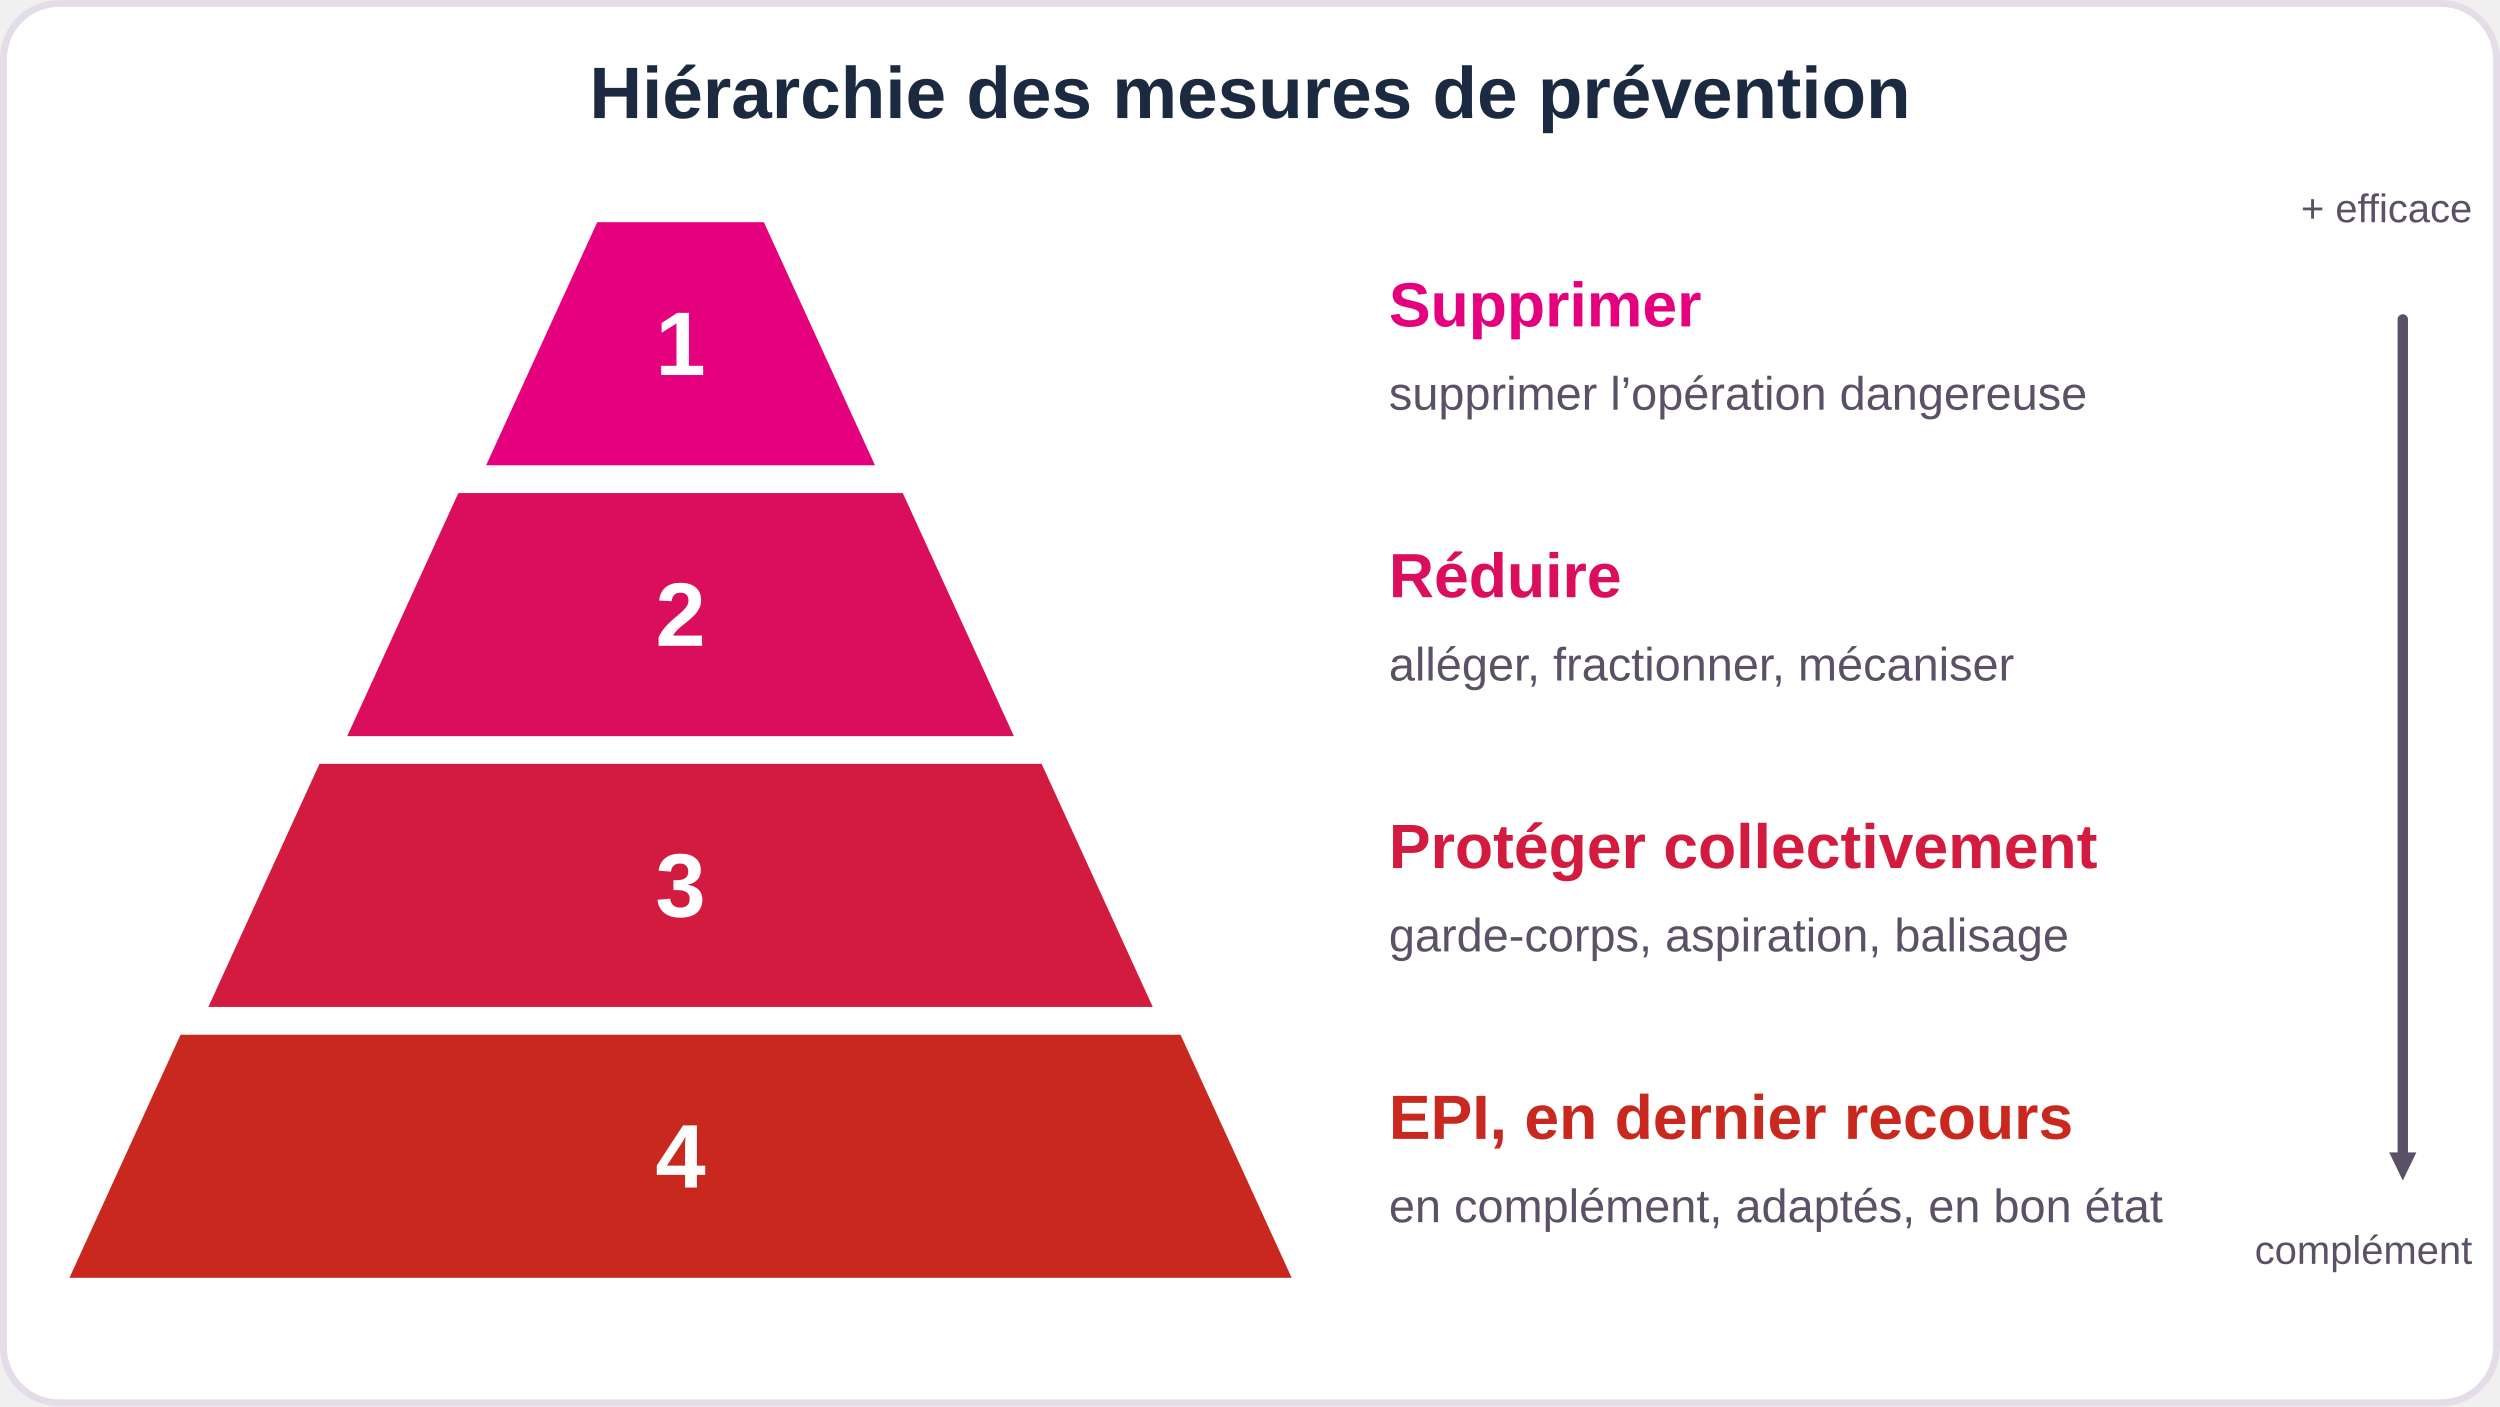
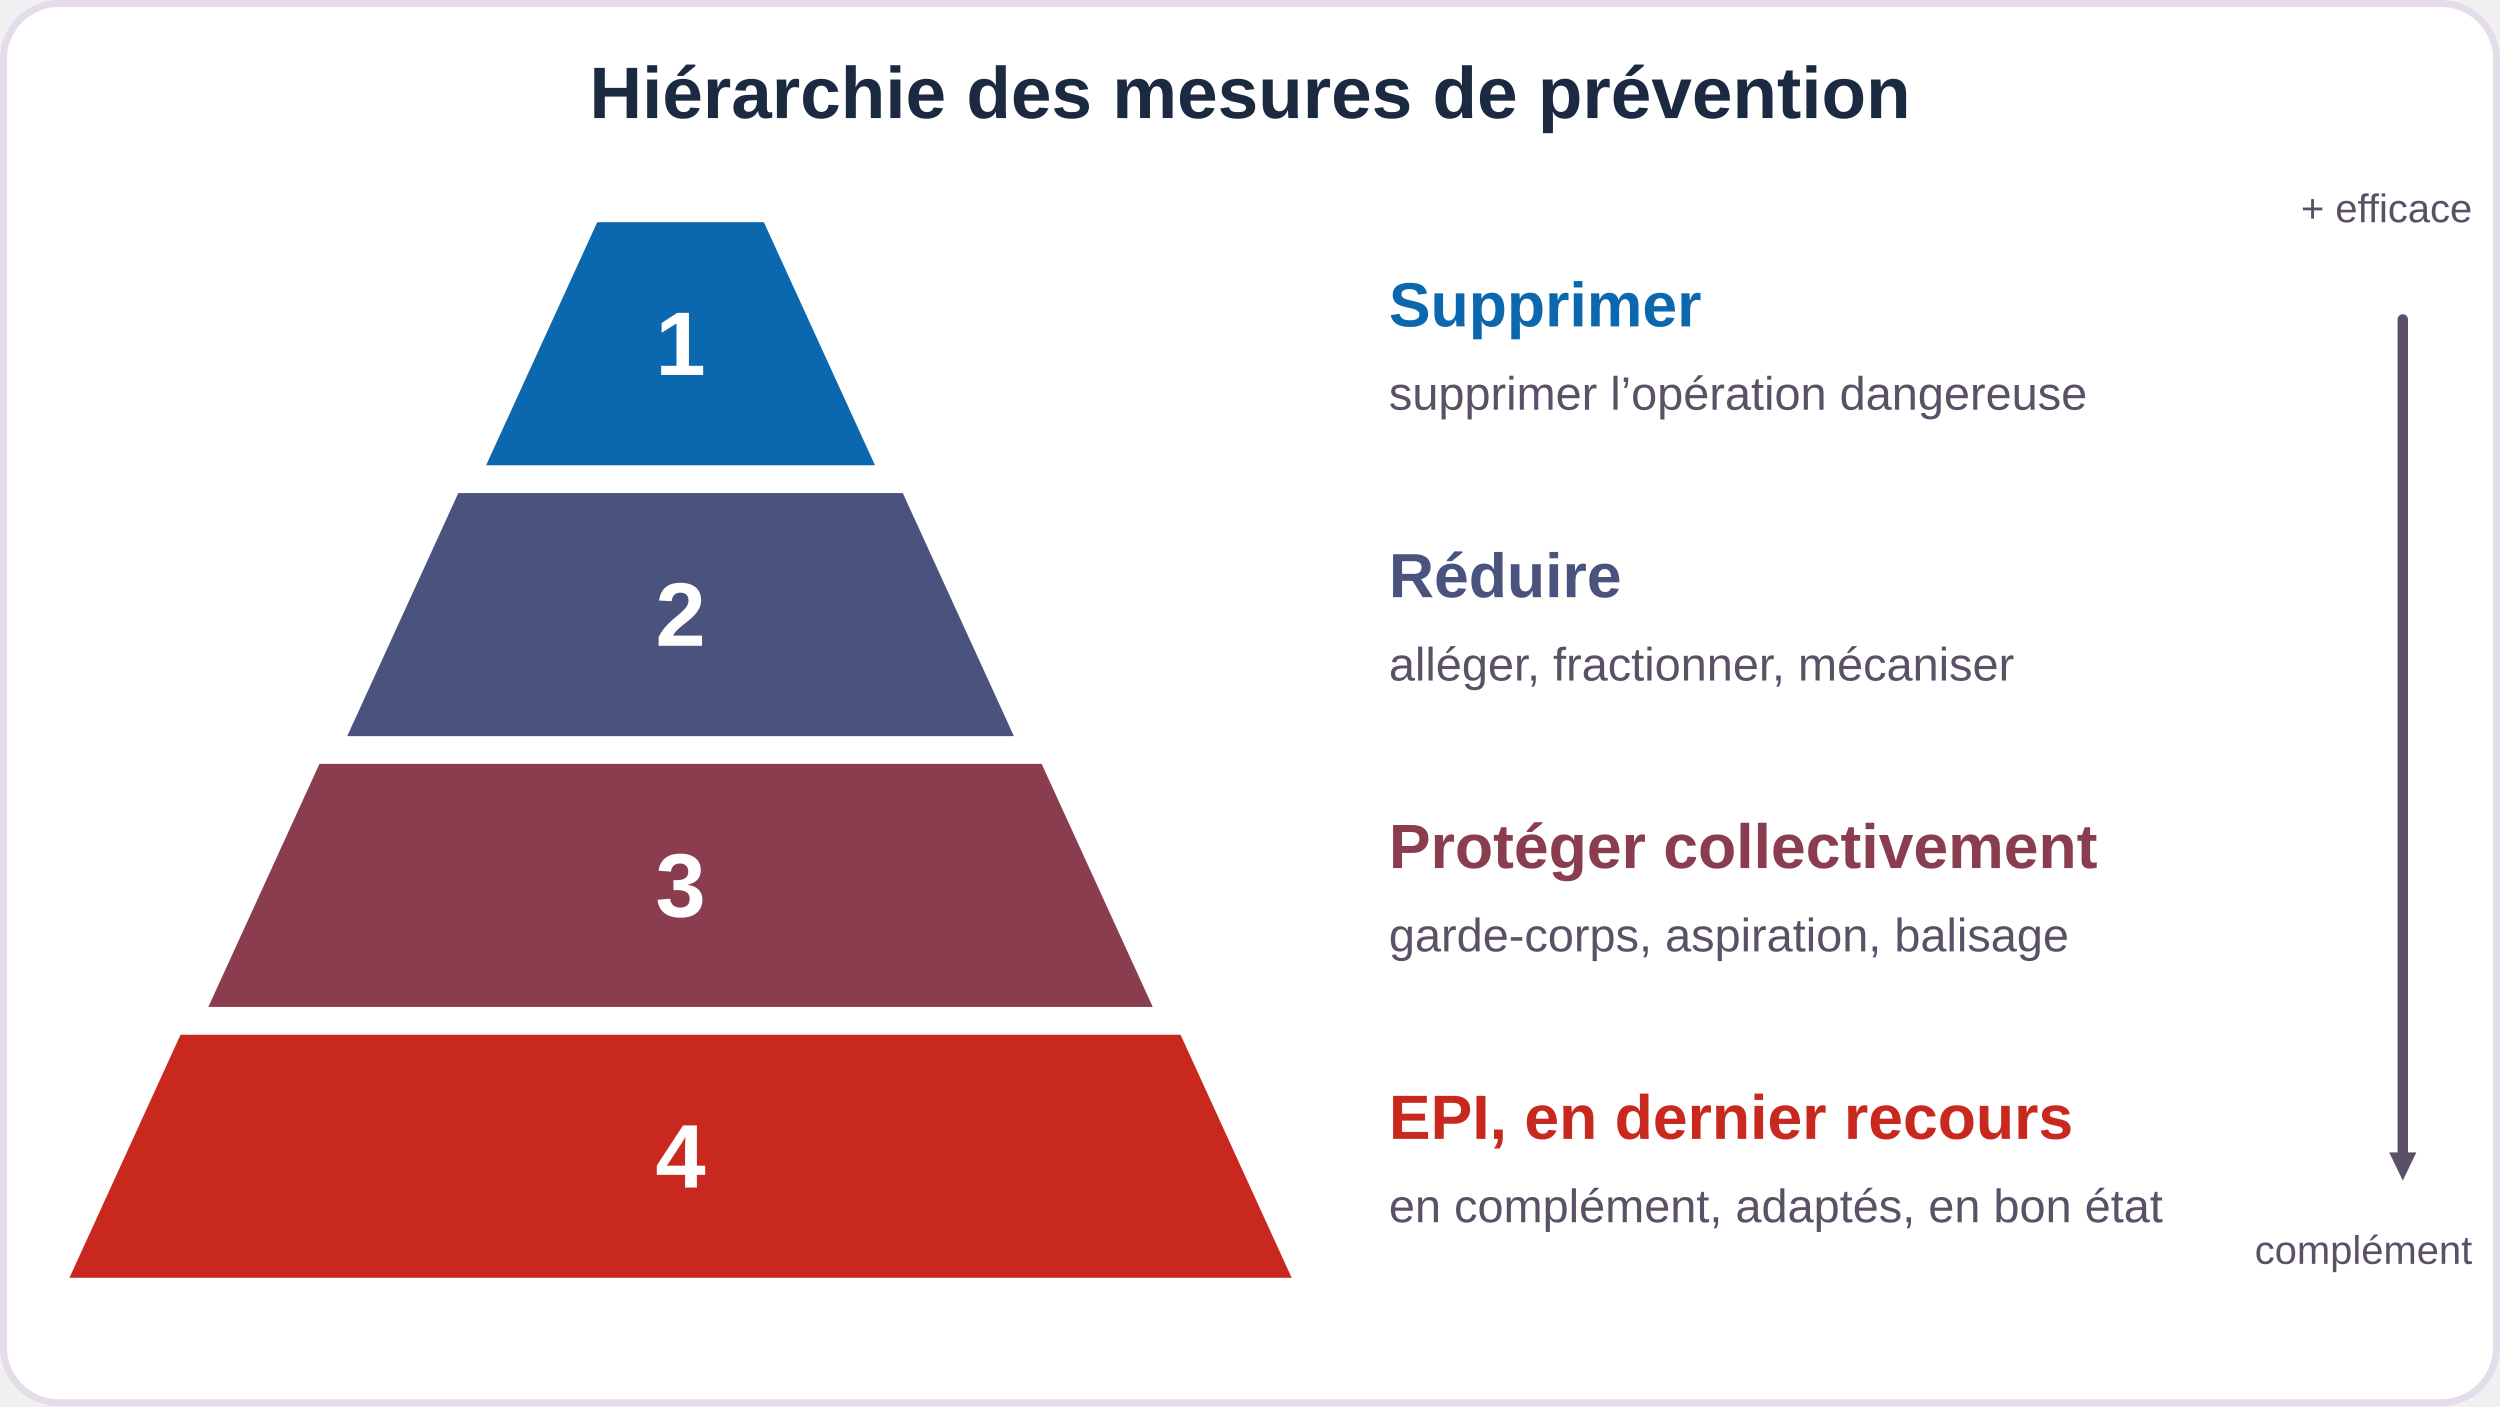
<svg xmlns="http://www.w3.org/2000/svg" viewBox="0 0 720 405" role="img" aria-labelledby="t d" font-family="Segoe UI,system-ui,Arial,sans-serif">
  <rect x="1" y="1" width="718" height="403" rx="16" fill="#fff" stroke="#e4dde9" stroke-width="2" />
  <text x="360" y="34" font-size="21" fill="#1b2a41" text-anchor="middle" font-weight="700">Hiérarchie des mesures de prévention</text>
-   <polygon points="172,64 220,64 252,134 140,134" fill="#e5007d" />
+   <polygon points="172,64 220,64 252,134 140,134" fill="#0b68ae" />
  <text x="196" y="108.0" font-size="26" fill="#fff" text-anchor="middle" font-weight="800">1</text>
-   <text x="400" y="94" font-size="18" fill="#e5007d" text-anchor="start" font-weight="700">Supprimer</text>
+   <text x="400" y="94" font-size="18" fill="#0b68ae" text-anchor="start" font-weight="700">Supprimer</text>
  <text x="400" y="118" font-size="13.5" fill="#5b5166" text-anchor="start" font-weight="400">supprimer l’opération dangereuse</text>
-   <polygon points="132,142 260,142 292,212 100,212" fill="#db0d5d" />
+   <polygon points="132,142 260,142 292,212 100,212" fill="#4a537e" />
  <text x="196" y="186.0" font-size="26" fill="#fff" text-anchor="middle" font-weight="800">2</text>
-   <text x="400" y="172" font-size="18" fill="#db0d5d" text-anchor="start" font-weight="700">Réduire</text>
+   <text x="400" y="172" font-size="18" fill="#4a537e" text-anchor="start" font-weight="700">Réduire</text>
  <text x="400" y="196" font-size="13.5" fill="#5b5166" text-anchor="start" font-weight="400">alléger, fractionner, mécaniser</text>
-   <polygon points="92,220 300,220 332,290 60,290" fill="#d21b3e" />
+   <polygon points="92,220 300,220 332,290 60,290" fill="#893d4e" />
  <text x="196" y="264.0" font-size="26" fill="#fff" text-anchor="middle" font-weight="800">3</text>
-   <text x="400" y="250" font-size="18" fill="#d21b3e" text-anchor="start" font-weight="700">Protéger collectivement</text>
+   <text x="400" y="250" font-size="18" fill="#893d4e" text-anchor="start" font-weight="700">Protéger collectivement</text>
  <text x="400" y="274" font-size="13.5" fill="#5b5166" text-anchor="start" font-weight="400">garde-corps, aspiration, balisage</text>
  <polygon points="52,298 340,298 372,368 20,368" fill="#c8281e" />
  <text x="196" y="342.0" font-size="26" fill="#fff" text-anchor="middle" font-weight="800">4</text>
  <text x="400" y="328" font-size="18" fill="#c8281e" text-anchor="start" font-weight="700">EPI, en dernier recours</text>
  <text x="400" y="352" font-size="13.5" fill="#5b5166" text-anchor="start" font-weight="400">en complément, adaptés, en bon état</text>
  <line x1="692" y1="92" x2="692.0" y2="335.5" stroke="#5b5166" stroke-width="3" stroke-linecap="round" />
  <polygon points="692,340 688.085,331.896 695.915,331.896" fill="#5b5166" />
  <text x="712" y="64" font-size="11.5" fill="#5b5166" text-anchor="end" font-weight="400">+ efficace</text>
  <text x="712" y="364" font-size="11.5" fill="#5b5166" text-anchor="end" font-weight="400">complément</text>
</svg>
